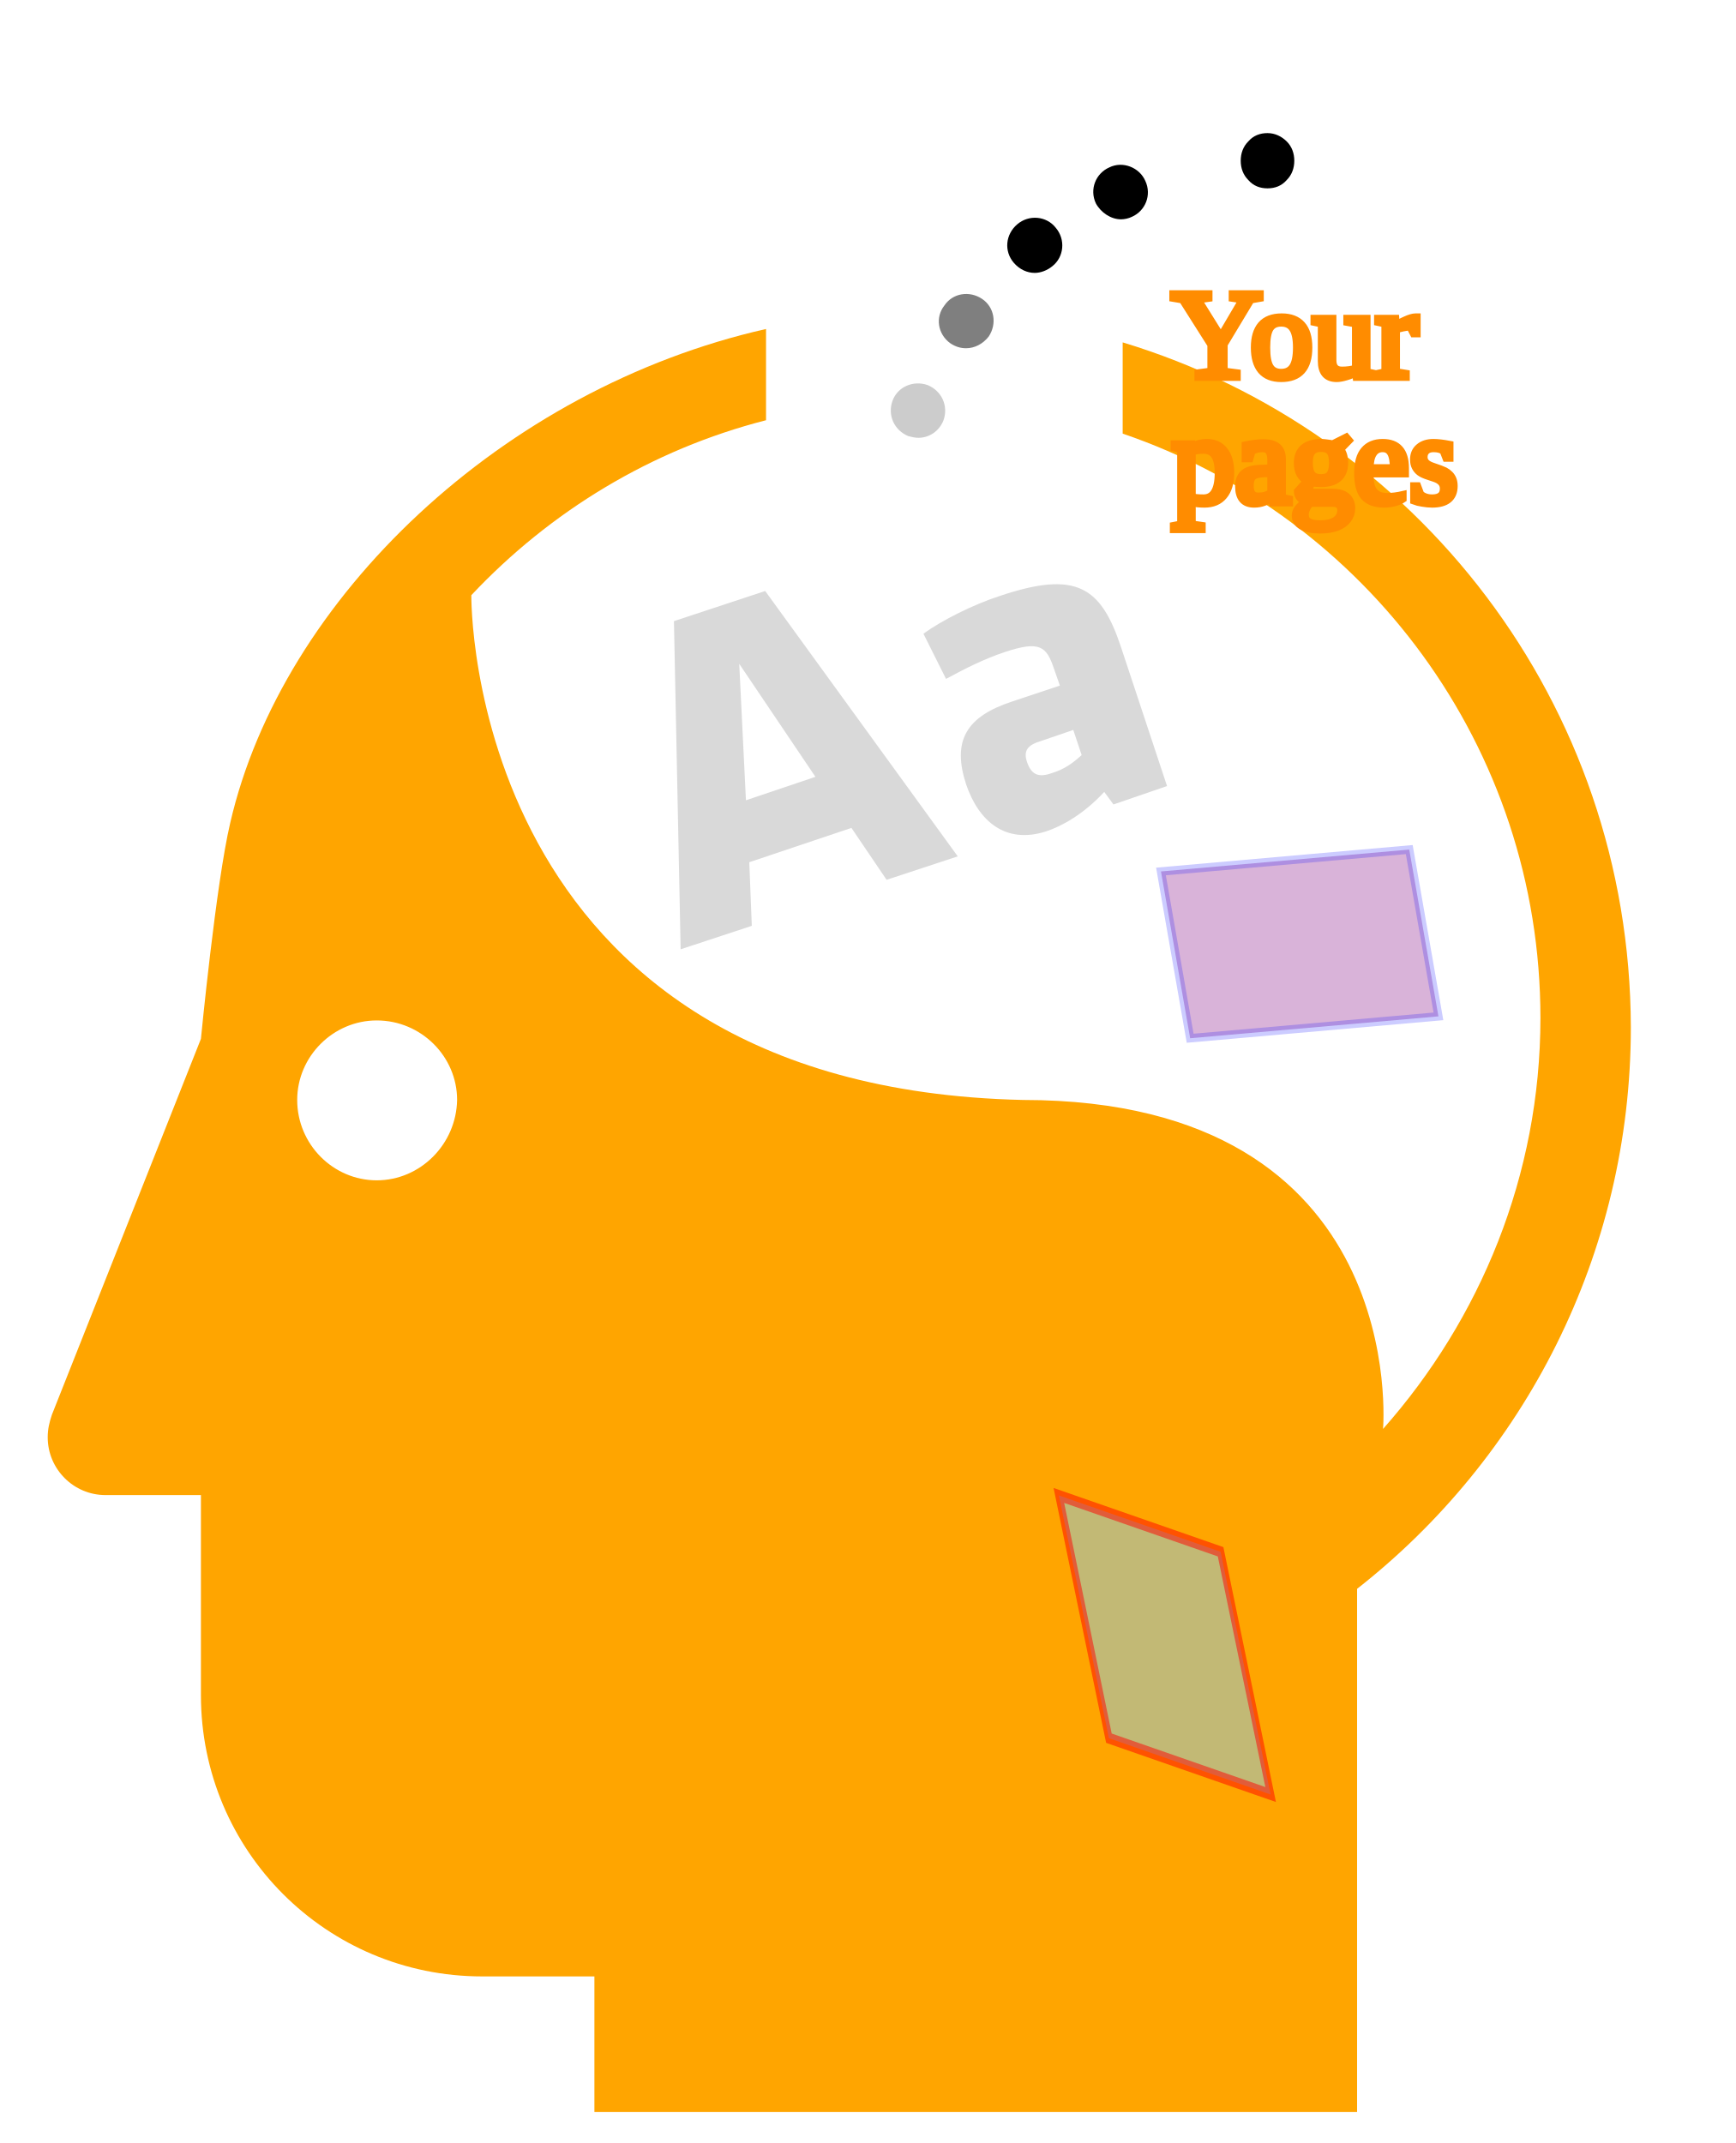
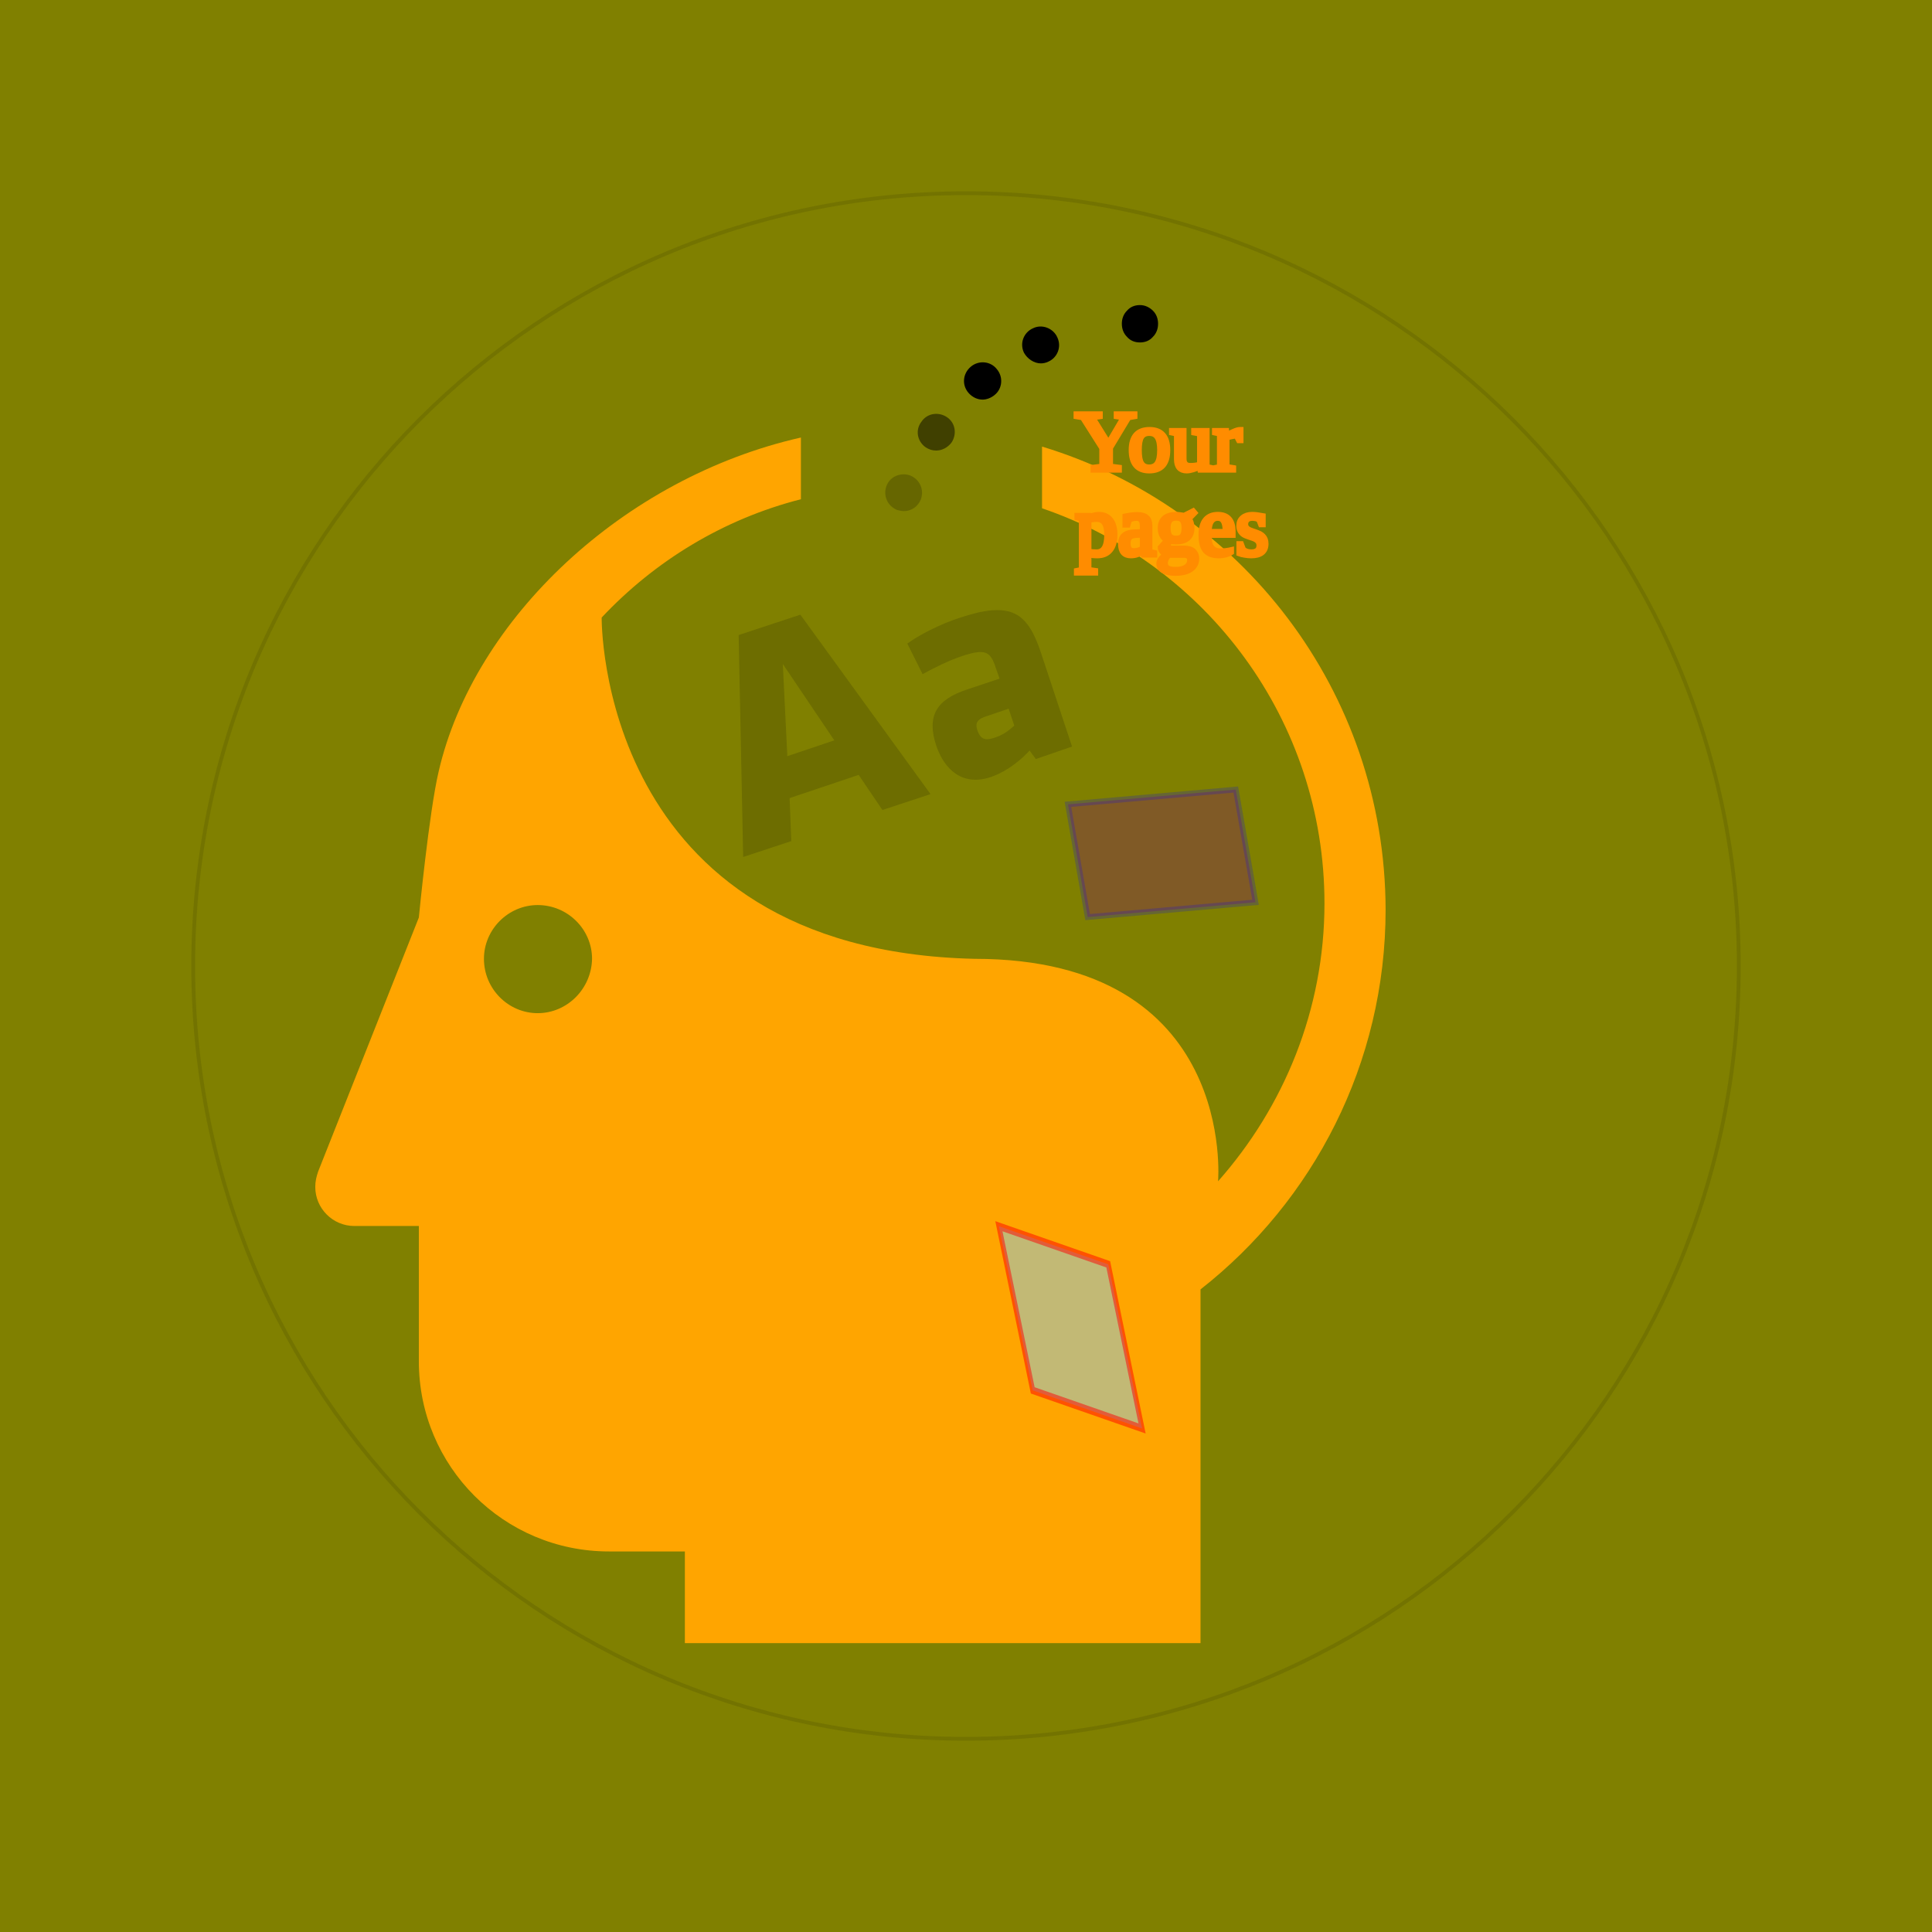
- <svg xmlns="http://www.w3.org/2000/svg" version="1.2" baseProfile="tiny" id="Layer_1" x="0px" y="0px" viewBox="0 0 207.3 256" xml:space="preserve">
-   <g color="orange">
+ <svg xmlns="http://www.w3.org/2000/svg" x="0" y="0" viewBox="0 0 256 256" xml:space="preserve">
+   <rect width="100%" height="100%" fill="rgb(128, 128, 0)" />
+   <circle cx="50%" cy="50%" r="40%" fill="none" stroke="rgba(0,0,0,0.1)" stroke-width="0.5" />
+   <g color="orange" transform="scale(0.75) translate(50 38)">
    <path fill="none" d="M45,122c-5.2,0-9.5,4.3-9.5,9.5c0,5.3,4.3,9.6,9.5,9.6c5.3,0,9.6-4.3,9.6-9.6C54.5,126.3,50.2,122,45,122z" />
    <path fill="none" d="    M122.7,91.1    c0.5,1.4,1.3,1.8,2.8,1.3    c1.6-0.5,2.7-1.3,3.7-2.2l-1-3l-3.8,1.3    C122.8,89.1,122.3,89.7,122.7,91.1    z" />
    <path d="    M133.9,26.2    c0.4,0,0.9-0.1,1.3-0.3    c1.6-0.7,2.4-2.6,1.6-4.3    c-0.7-1.6-2.7-2.4-4.3-1.6    c-1.6,0.7-2.4,2.6-1.6,4.3    C131.5,25.4,132.7,26.2,133.9,26.2    z" />
    <path d="    M123.6,32.6    c0.7,0,1.5-0.3,2.1-0.8    c1.4-1.1,1.6-3.2,0.4-4.6    c-1.1-1.4-3.2-1.6-4.6-0.4    c-1.4,1.2-1.6,3.2-0.4,4.6    C121.8,32.2,122.7,32.6,123.6,32.6    z" />
    <path d="    M151.4,22.5    c0.9,0,1.7-0.3,2.3-1    c0.6-0.6,0.9-1.4,0.9-2.3    c0-0.9-0.3-1.7-0.9-2.3    c-0.6-0.6-1.4-1-2.3-1    c-0.9,0-1.7,0.3-2.3,1    c-0.6,0.6-0.9,1.4-0.9,2.3    c0,0.9,0.3,1.7,0.9,2.3    C149.7,22.2,150.5,22.5,151.4,22.5    z" />
    <path fill-opacity="0.5" d="    M113.5,41    c0.6,0.4,1.2,0.6,1.9,0.6    c1,0,2-0.5,2.7-1.4    c1-1.5,0.7-3.5-0.8-4.5    c-1.5-1-3.5-0.7-4.5,0.8    C111.7,37.9,112,39.9,113.5,41    z" />
    <path fill="currentcolor" d="    M134.1,40.9    v10.9    c29,9.9,49.9,37.4,49.9,69.8    c0,18.8-7.2,36-18.8,49.1    c0,0,3.4-39.3-43-39.3    c-66.7-1.5-65.9-60.3-65.9-60.3       c9.4-10,21.5-17.4,35.2-20.9V39.3    c-31.4,7.1-57.8,32.1-64,59    c-1.7,7.2-3.5,25.8-3.5,25.8    L6.2,169    c-0.3,0.9-0.5,1.7-0.5,2.7       c0,3.8,3.1,6.9,6.9,6.9    h11.4    v23.9    c0,18.6,15,33.6,33.6,33.6    H71    v16.2    h91.1    v-62.5    c19.9-15.6,32.7-39.9,32.7-67.1    C194.7,84,169.1,51.5,134.1,40.9    z      M45,141    c-5.2,0-9.5-4.3-9.5-9.6    c0-5.2,4.3-9.5,9.5-9.5    c5.3,0,9.6,4.3,9.6,9.5    C54.5,136.7,50.2,141,45,141    z" />
    <path fill-opacity="0.2" d="    M108.5,52.1    c0.4,0.1,0.8,0.2,1.2,0.2    c1.3,0,2.5-0.8,3-2.1    c0.6-1.7-0.2-3.5-1.9-4.2    c-1.7-0.6-3.6,0.2-4.2,1.9    C106,49.6,106.8,51.4,108.5,52.1    z" />
    <rect stroke="green" fill="none" x="150" y="130" with="100" height="80" transform="     rotate(-5 200 170)    " />
    <path stroke="blue" fill="purple" fill-opacity="0.3" stroke-opacity="0.2" d="    M150,135    l0,-20    l-30,0    l0,20    z" transform="     skewX(5)     rotate(-5)    " />
    <path stroke="red" fill="skyblue" fill-opacity="0.5" stroke-opacity="0.5" d="    M110,110    m10,10    l0,-20    l-20,0    l0,20    z" transform-origin="110 115" transform="     scale(1, 1.3)     rotate(15)     skewX(30)    " />
    <path fill-opacity="0.15" d="    M113,81.1    c2.4-1.3,4.6-2.4,7-3.2    c4.2-1.4,5-0.7,5.9,2    l0.7,2    l-5.7,1.9    c-5.5,1.8-7.2,4.7-5.5,9.9    c1.5,4.4,4.7,7.2,9.6,5.6    c1.8-0.6,4.4-2,6.9-4.7    l1.1,1.5    l6.4-2.2    l-5.5-16.6    c-2.4-7.2-5.3-9.2-14.5-6.1    c-3.1,1-6.9,2.9-9.1,4.5    L113,81.1    z        M129.2,90.2    c-1,0.9-2,1.7-3.7,2.2    c-1.5,0.5-2.3,0.1-2.8-1.3    c-0.5-1.4,0-2.1,1.7-2.6    l3.8-1.3    L129.2,90.2    z" />
    <path fill-opacity="0.15" d="    M105.9,105.1    l8.5-2.8    l-23-31.7    l-10.9,3.6    l0.8,39.2    l8.5-2.8    l-0.3-7.6    l12.2-4.1    L105.9,105.1    z    M89.1,95.6    l-0.8-16.3    l9.1,13.5    L89.1,95.6    z" />
    <rect x="153" y="50" rx="1" fill="antiquewhite" stroke="red" width="10" height="10" transform-origin="158 55" transform="     rotate(0)     scale(5 8)    " />
    <text x="140" y="45" style="font-size:15px" stroke="darkorange" fill="darkorange">Your</text>
    <text x="140" y="60" style="font-size:15px" stroke="darkorange" fill="darkorange">pages</text>
  </g>
</svg>
